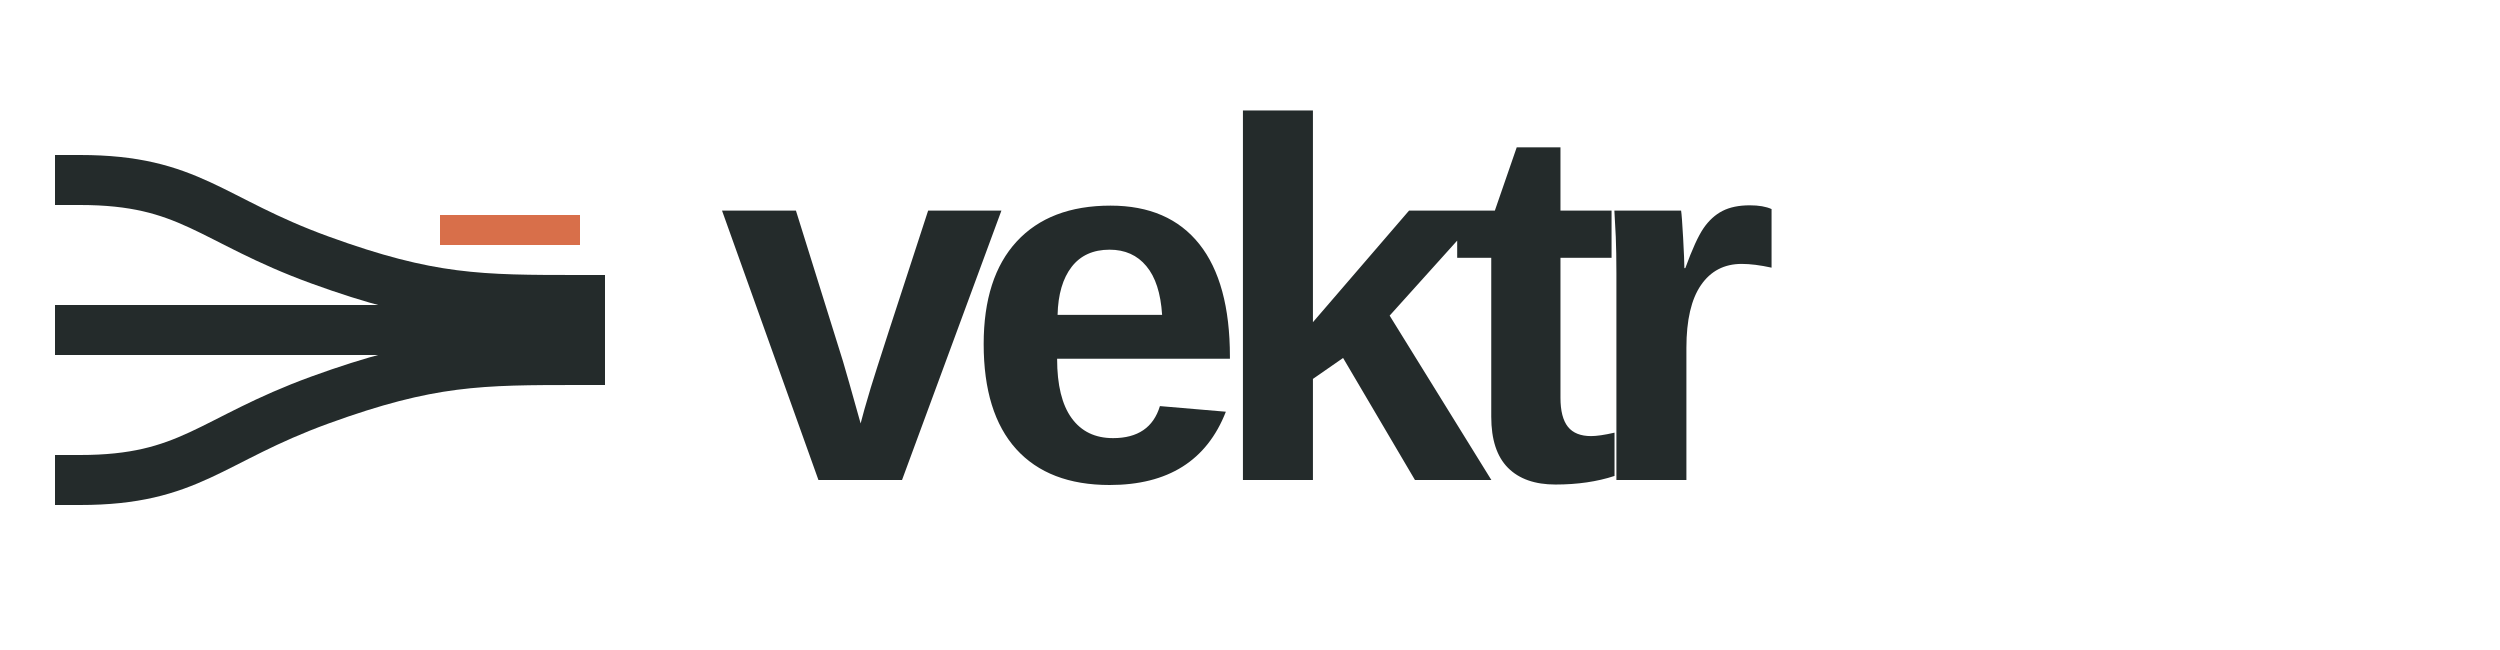
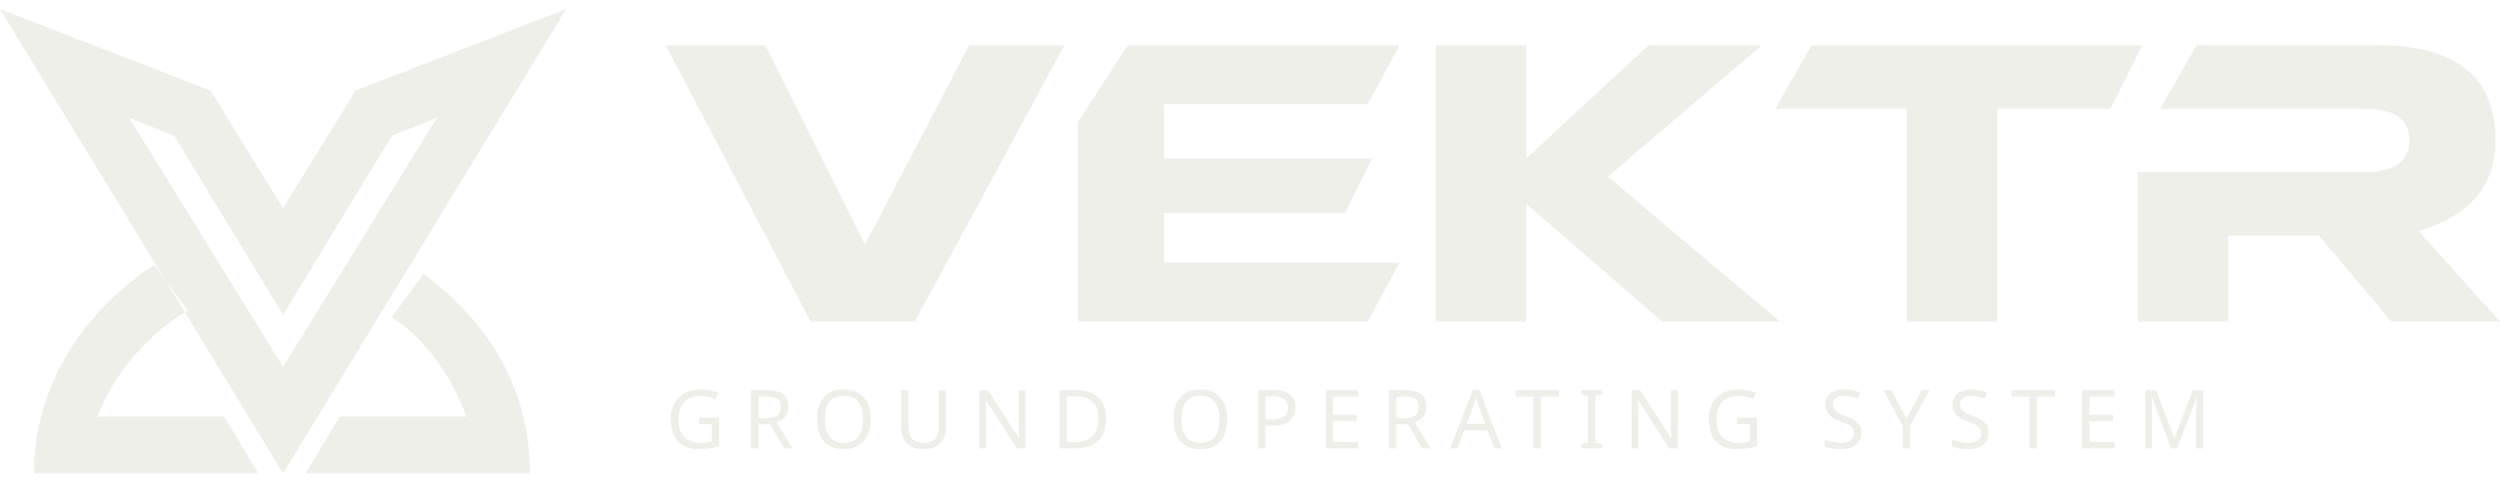
- <svg xmlns="http://www.w3.org/2000/svg" viewBox="0 0 250 65" fill="none">
-   <g transform="translate(1 1)" stroke="#242B2B" stroke-width="5" stroke-linecap="square">
-     <path d="M7 17C18 17 20 21 31 25S47 29 57 29" />
-     <path d="M7 32H57" />
-     <path d="M7 47C18 47 20 43 31 39S47 35 57 35" />
+ <svg xmlns="http://www.w3.org/2000/svg" viewBox="0 0 552 108" color="#eeefe9">
+   <g transform="translate(0 2) scale(.5)">
+     <path fill="currentColor" fill-rule="evenodd" d="M0 0 93 36 125 88 157 36 250 0 125 205ZM57 48 125 158 193 48 173 56 125 135 77 56ZM68 113C35 135 15 168 15 205h99l-15-25H43c7-19 23-37 40-47Zm119 4c30 22 47 52 47 88H135l15-25h56c-7-19-19-35-33-44Z" />
  </g>
-   <path d="M44 23H58" stroke="#D86F4A" stroke-width="3" />
-   <text x="72" y="48" fill="#242B2B" font-family="Arial,Helvetica,sans-serif" font-size="51" font-weight="700" letter-spacing="-4">vektr</text>
+   <path transform="translate(147 10)" fill="currentColor" d="M0 0h22l22 44L67 0h21L55 61H32ZM102 0h60l-7 13h-45v12h46l-6 12h-40v11h52l-7 13H91V17Zm68 0h20v25L217 0h25l-34 29 38 32h-26l-30-26v26h-20ZM253 0h73l-7 14h-25v47h-20V14h-29ZM338 0h40q26 0 26 21 0 15-17 20l18 20h-24l-16-19h-20v19h-20V28h50q10 0 10-7t-10-7h-45Z" />
+   <text x="147" y="99" fill="currentColor" font-size="18" font-family="sans-serif" letter-spacing="4">GROUND OPERATING SYSTEM</text>
</svg>
